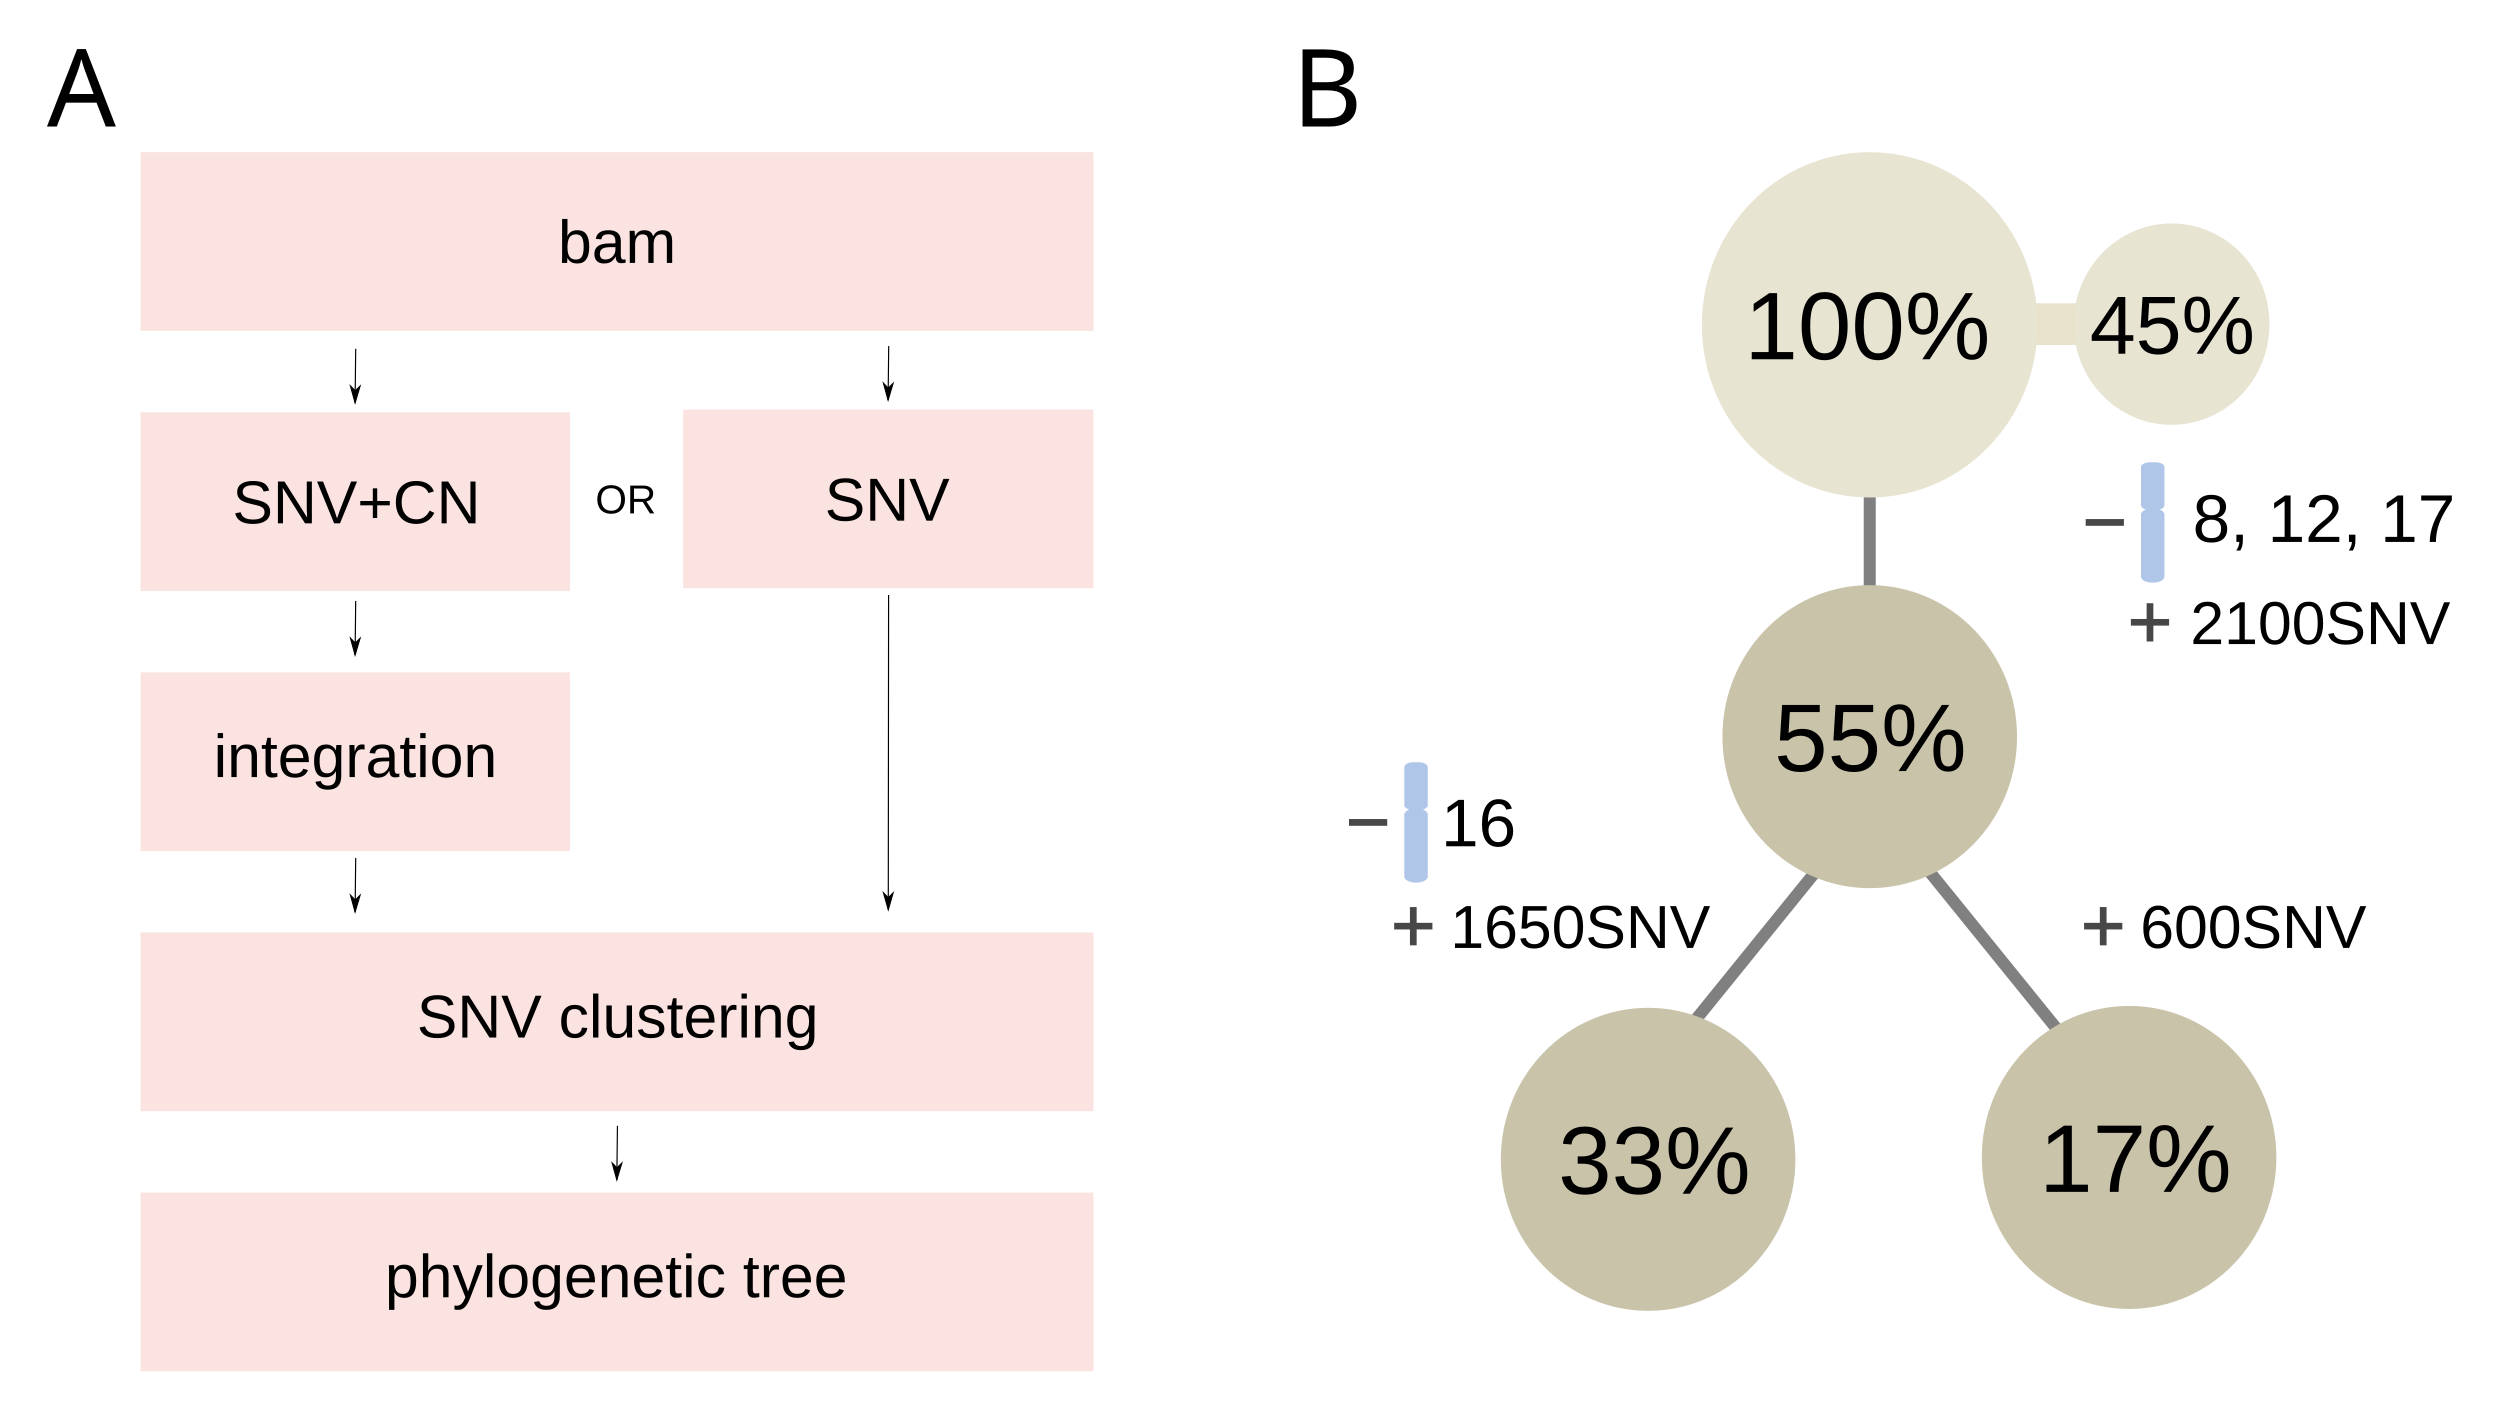
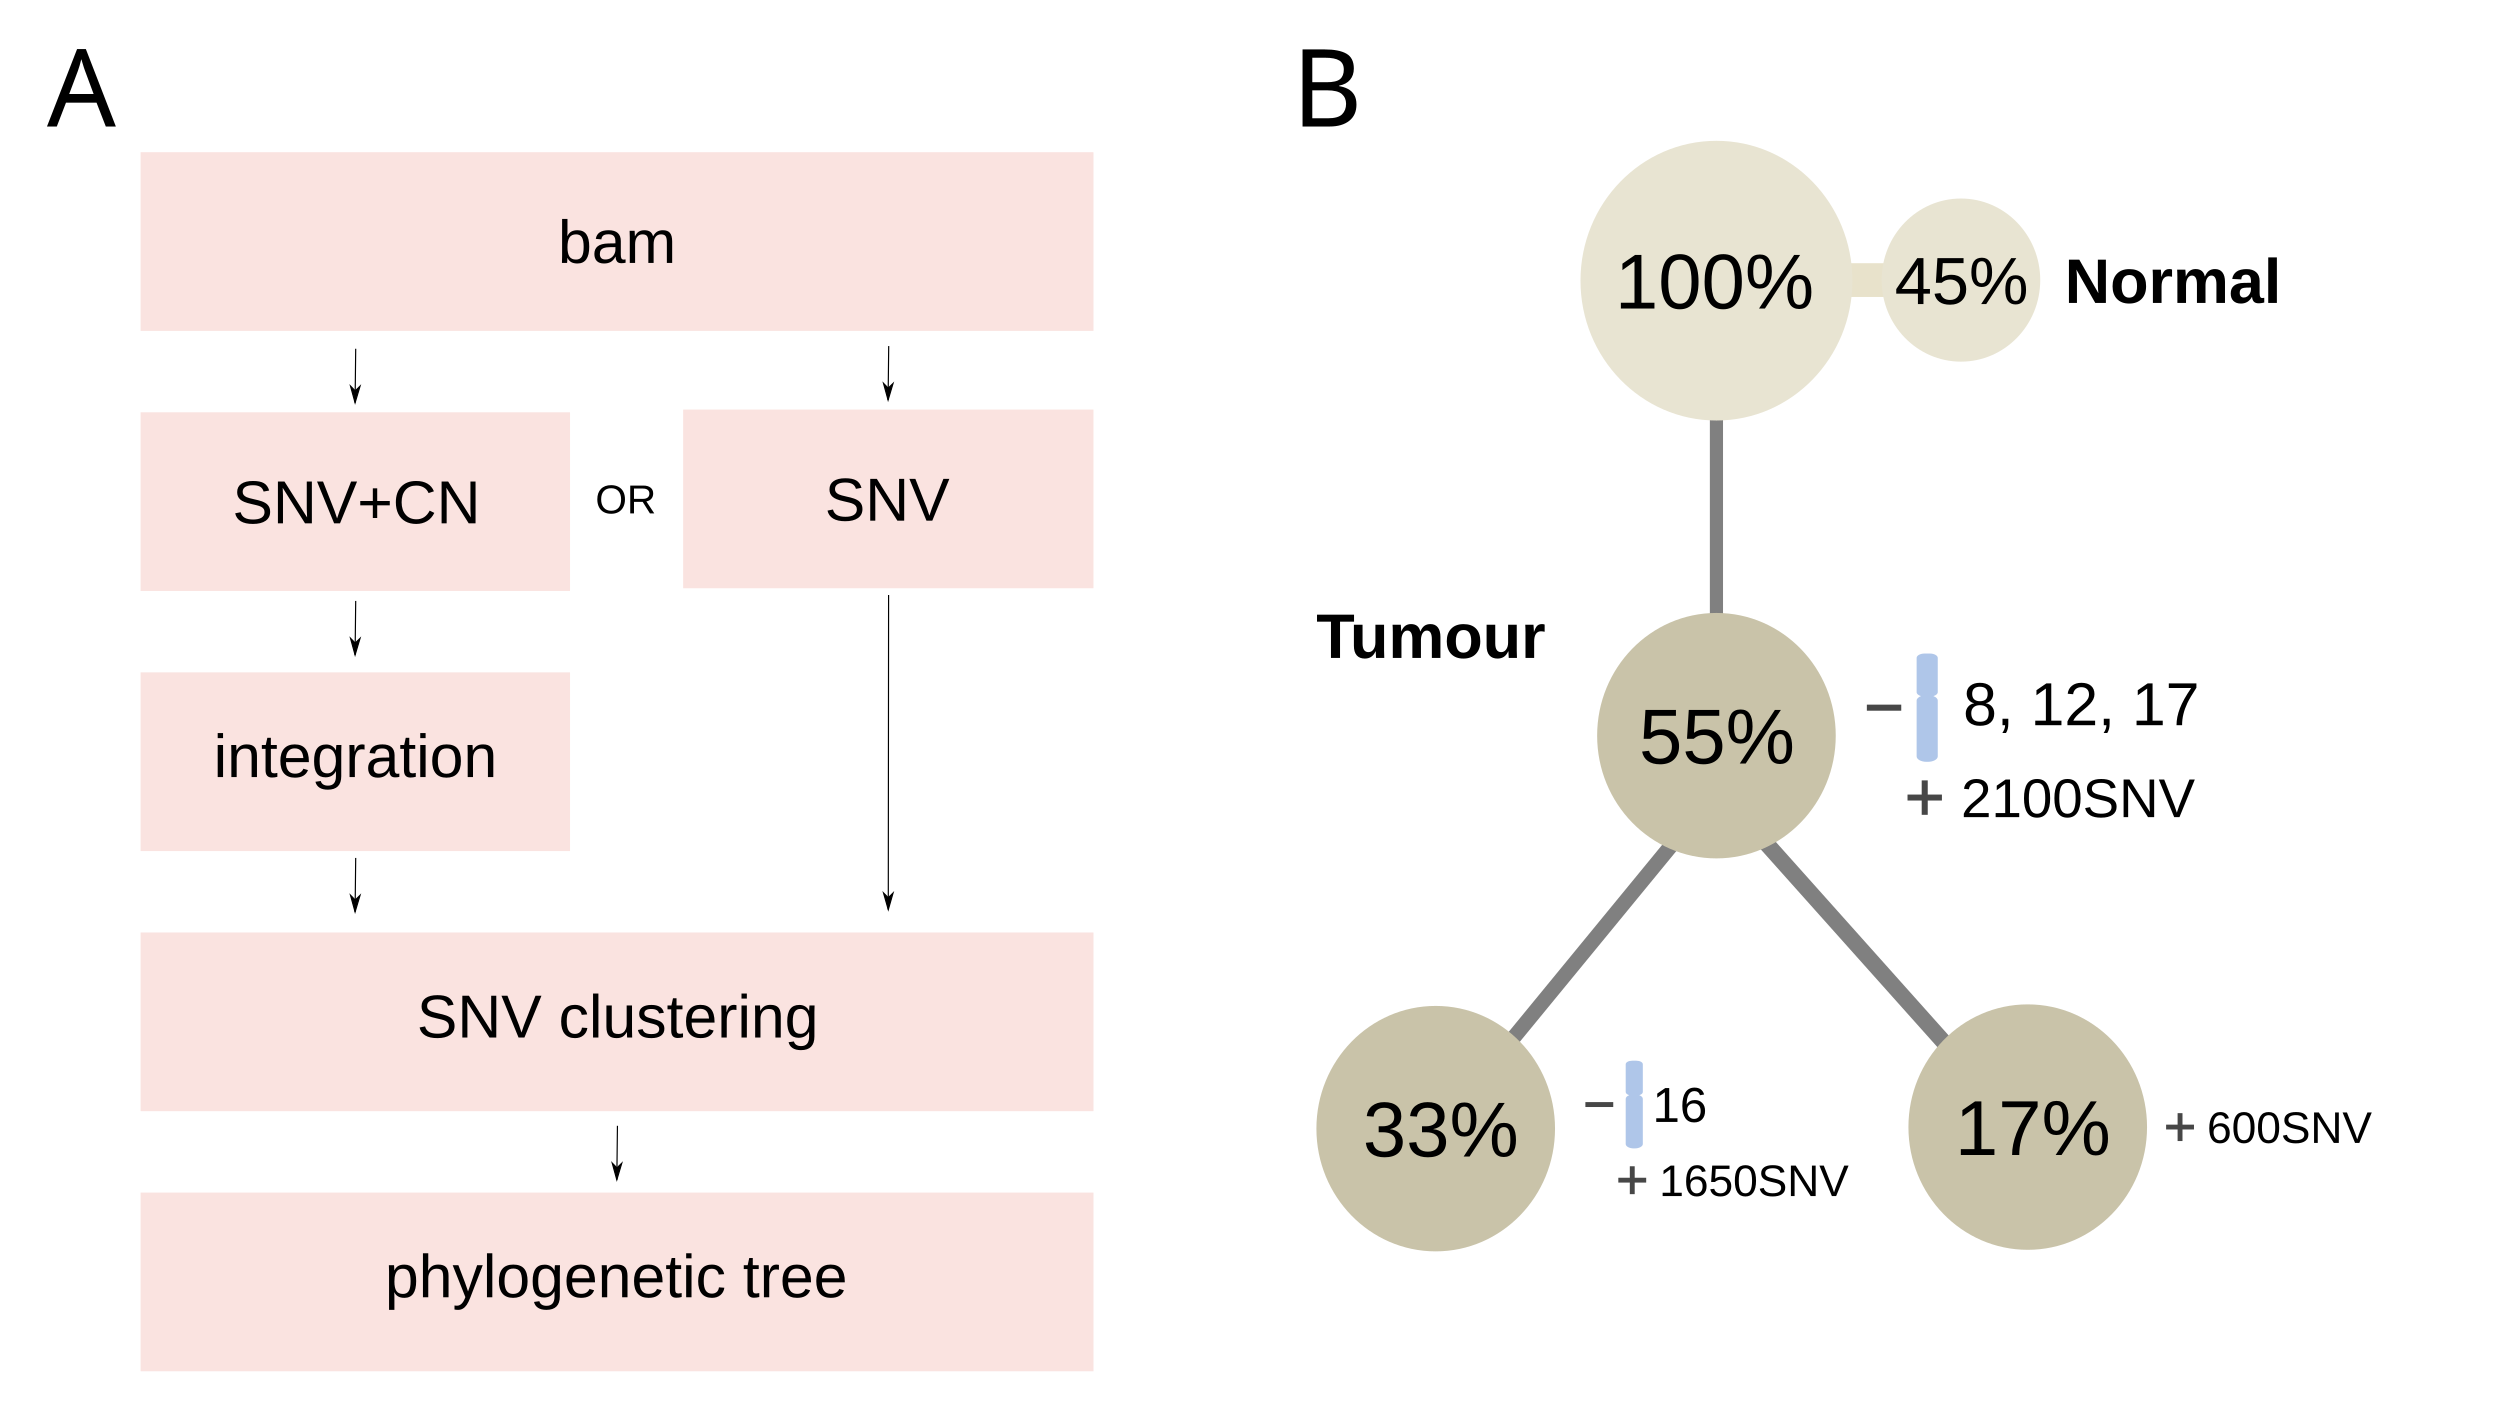
<svg xmlns="http://www.w3.org/2000/svg" width="261.417mm" height="148.388mm" viewBox="0 0 926.282 525.784" id="svg2" version="1.1">
  <defs id="defs4">
    <marker orient="auto" refY="0" refX="0" id="marker6173" style="overflow:visible">
      <path id="path6175" d="M 0,0 5,-5 -12.5,0 5,5 Z" style="fill:#000000;fill-opacity:1;fill-rule:evenodd;stroke:#000000;stroke-width:1pt;stroke-opacity:1" transform="matrix(0.8,0,0,0.8,10,0)" />
    </marker>
    <marker style="overflow:visible" id="marker5935" refX="0" refY="0" orient="auto">
      <path transform="matrix(0.8,0,0,0.8,10,0)" style="fill:#000000;fill-opacity:1;fill-rule:evenodd;stroke:#000000;stroke-width:1pt;stroke-opacity:1" d="M 0,0 5,-5 -12.5,0 5,5 Z" id="path5937" />
    </marker>
    <marker orient="auto" refY="0" refX="0" id="marker5239" style="overflow:visible">
      <path id="path5241" d="M 0,0 5,-5 -12.5,0 5,5 Z" style="fill:#000000;fill-opacity:1;fill-rule:evenodd;stroke:#000000;stroke-width:1pt;stroke-opacity:1" transform="matrix(0.8,0,0,0.8,10,0)" />
    </marker>
    <marker style="overflow:visible" id="marker5035" refX="0" refY="0" orient="auto">
      <path transform="matrix(0.8,0,0,0.8,10,0)" style="fill:#000000;fill-opacity:1;fill-rule:evenodd;stroke:#000000;stroke-width:1pt;stroke-opacity:1" d="M 0,0 5,-5 -12.5,0 5,5 Z" id="path5037" />
    </marker>
    <marker orient="auto" refY="0" refX="0" id="marker4927" style="overflow:visible">
      <path id="path4929" d="M 0,0 5,-5 -12.5,0 5,5 Z" style="fill:#000000;fill-opacity:1;fill-rule:evenodd;stroke:#000000;stroke-width:1pt;stroke-opacity:1" transform="matrix(0.8,0,0,0.8,10,0)" />
    </marker>
    <marker style="overflow:visible" id="marker4789" refX="0" refY="0" orient="auto">
      <path transform="matrix(0.8,0,0,0.8,10,0)" style="fill:#000000;fill-opacity:1;fill-rule:evenodd;stroke:#000000;stroke-width:1pt;stroke-opacity:1" d="M 0,0 5,-5 -12.5,0 5,5 Z" id="path4791" />
    </marker>
    <marker orient="auto" refY="0" refX="0" id="Arrow1Lstart" style="overflow:visible">
      <path id="path4415" d="M 0,0 5,-5 -12.5,0 5,5 Z" style="fill:#000000;fill-opacity:1;fill-rule:evenodd;stroke:#000000;stroke-width:1pt;stroke-opacity:1" transform="matrix(0.8,0,0,0.8,10,0)" />
    </marker>
  </defs>
  <g id="layer1" transform="translate(565.6164,-512.6341)">
    <g id="g9366" transform="translate(-981.4642,-26.87006)">
      <path id="path4409" d="m 547.412,688.682 0.229,-19.956" style="fill:none;fill-rule:evenodd;stroke:#000000;stroke-width:0.433;stroke-linecap:butt;stroke-linejoin:miter;stroke-miterlimit:3.7;stroke-dasharray:none;stroke-opacity:1;marker-start:url(#Arrow1Lstart)" />
      <rect transform="scale(1,-1)" y="-662.097" x="467.938" height="66.204" width="353.053" id="rect4138" style="opacity:1;fill:#f4c9c3;fill-opacity:0.527;stroke:none;stroke-opacity:0.8" />
      <rect style="opacity:1;fill:#f4c9c3;fill-opacity:0.527;stroke:none;stroke-opacity:0.8" id="rect4399" width="159.104" height="66.204" x="467.938" y="-758.466" transform="scale(1,-1)" />
      <rect style="opacity:1;fill:#f4c9c3;fill-opacity:0.527;stroke:none;stroke-opacity:0.8" id="rect4403" width="353.053" height="66.204" x="467.938" y="-1047.572" transform="scale(1,-1)" />
      <rect style="opacity:1;fill:#f4c9c3;fill-opacity:0.527;stroke:none;stroke-opacity:0.8" id="rect4407" width="353.053" height="66.204" x="467.938" y="-951.203" transform="scale(1,-1)" />
      <path style="fill:none;fill-rule:evenodd;stroke:#000000;stroke-width:0.433;stroke-linecap:butt;stroke-linejoin:miter;stroke-miterlimit:3.7;stroke-dasharray:none;stroke-opacity:1;marker-start:url(#marker4789)" d="m 547.412,782.121 0.229,-19.956" id="path4787" />
      <path id="path4925" d="m 547.412,877.328 0.229,-19.956" style="fill:none;fill-rule:evenodd;stroke:#000000;stroke-width:0.433;stroke-linecap:butt;stroke-linejoin:miter;stroke-miterlimit:3.7;stroke-dasharray:none;stroke-opacity:1;marker-start:url(#marker4927)" />
      <path style="fill:none;fill-rule:evenodd;stroke:#000000;stroke-width:0.433;stroke-linecap:butt;stroke-linejoin:miter;stroke-miterlimit:3.7;stroke-dasharray:none;stroke-opacity:1;marker-start:url(#marker5035)" d="m 644.387,976.575 0.229,-19.956" id="path5033" />
      <text id="text5411" y="636.916" x="622.602" style="font-style:normal;font-weight:normal;line-height:0%;font-family:sans-serif;letter-spacing:0px;word-spacing:0px;fill:#000000;fill-opacity:1;stroke:none;stroke-width:1px;stroke-linecap:butt;stroke-linejoin:miter;stroke-opacity:1" xml:space="preserve">
        <tspan style="font-style:normal;font-variant:normal;font-weight:normal;font-stretch:normal;font-size:22.5px;line-height:1.25;font-family:Arial;-inkscape-font-specification:Arial" y="636.916" x="622.602" id="tspan5413">bam</tspan>
      </text>
      <text xml:space="preserve" style="font-style:normal;font-weight:normal;line-height:0%;font-family:sans-serif;letter-spacing:0px;word-spacing:0px;fill:#000000;fill-opacity:1;stroke:none;stroke-width:1px;stroke-linecap:butt;stroke-linejoin:miter;stroke-opacity:1" x="501.968" y="733.417" id="text5415">
        <tspan id="tspan5417" x="501.968" y="733.417" style="font-style:normal;font-variant:normal;font-weight:normal;font-stretch:normal;font-size:22.5px;line-height:1.25;font-family:Arial;-inkscape-font-specification:Arial">SNV+CN</tspan>
      </text>
      <rect transform="scale(1,-1)" y="-757.456" x="668.959" height="66.204" width="152.033" id="rect5427" style="opacity:1;fill:#f4c9c3;fill-opacity:0.527;stroke:none;stroke-opacity:0.8" />
      <text id="text5450" y="732.407" x="721.431" style="font-style:normal;font-weight:normal;line-height:0%;font-family:sans-serif;letter-spacing:0px;word-spacing:0px;fill:#000000;fill-opacity:1;stroke:none;stroke-width:1px;stroke-linecap:butt;stroke-linejoin:miter;stroke-opacity:1" xml:space="preserve">
        <tspan style="font-style:normal;font-variant:normal;font-weight:normal;font-stretch:normal;font-size:22.5px;line-height:1.25;font-family:Arial;-inkscape-font-specification:Arial" y="732.407" x="721.431" id="tspan5452">SNV</tspan>
      </text>
      <text id="text5458" y="923.924" x="570.296" style="font-style:normal;font-weight:normal;line-height:0%;font-family:sans-serif;letter-spacing:0px;word-spacing:0px;fill:#000000;fill-opacity:1;stroke:none;stroke-width:1px;stroke-linecap:butt;stroke-linejoin:miter;stroke-opacity:1" xml:space="preserve">
        <tspan style="font-style:normal;font-variant:normal;font-weight:normal;font-stretch:normal;font-size:22.5px;line-height:1.25;font-family:Arial;-inkscape-font-specification:Arial" y="923.924" x="570.296" id="tspan5460">SNV clustering</tspan>
      </text>
      <text xml:space="preserve" style="font-style:normal;font-weight:normal;line-height:0%;font-family:sans-serif;letter-spacing:0px;word-spacing:0px;fill:#000000;fill-opacity:1;stroke:none;stroke-width:1px;stroke-linecap:butt;stroke-linejoin:miter;stroke-opacity:1" x="558.48" y="1020.155" id="text5462">
        <tspan id="tspan5464" x="558.48" y="1020.155" style="font-style:normal;font-variant:normal;font-weight:normal;font-stretch:normal;font-size:22.5px;line-height:1.25;font-family:Arial;-inkscape-font-specification:Arial">phylogenetic tree</tspan>
      </text>
      <path style="fill:none;fill-rule:evenodd;stroke:#000000;stroke-width:0.433;stroke-linecap:butt;stroke-linejoin:miter;stroke-miterlimit:3.7;stroke-dasharray:none;stroke-opacity:1;marker-start:url(#marker5935)" d="m 744.897,687.672 0.229,-19.956" id="path5933" />
      <path id="path6171" d="m 744.968,876.482 0.114,-116.514" style="fill:none;fill-rule:evenodd;stroke:#000000;stroke-width:0.433;stroke-linecap:butt;stroke-linejoin:miter;stroke-miterlimit:3.7;stroke-dasharray:none;stroke-opacity:1;marker-start:url(#marker6173)" />
      <text xml:space="preserve" style="font-style:normal;font-weight:normal;line-height:0%;font-family:sans-serif;letter-spacing:0px;word-spacing:0px;fill:#000000;fill-opacity:1;stroke:none;stroke-width:1px;stroke-linecap:butt;stroke-linejoin:miter;stroke-opacity:1" x="636.456" y="729.726" id="text6579">
        <tspan id="tspan6581" x="636.456" y="729.726" style="font-style:normal;font-variant:normal;font-weight:normal;font-stretch:normal;font-size:15px;line-height:1.25;font-family:Arial;-inkscape-font-specification:Arial">OR</tspan>
      </text>
      <rect transform="scale(1,-1)" y="-854.835" x="467.938" height="66.204" width="159.104" id="rect6583" style="opacity:1;fill:#f4c9c3;fill-opacity:0.527;stroke:none;stroke-opacity:0.8" />
      <text xml:space="preserve" style="font-style:normal;font-weight:normal;line-height:0%;font-family:sans-serif;letter-spacing:0px;word-spacing:0px;fill:#000000;fill-opacity:1;stroke:none;stroke-width:1px;stroke-linecap:butt;stroke-linejoin:miter;stroke-opacity:1" x="495.008" y="827.418" id="text5454">
        <tspan id="tspan5456" x="495.008" y="827.418" style="font-style:normal;font-variant:normal;font-weight:normal;font-stretch:normal;font-size:22.5px;line-height:1.25;font-family:Arial;-inkscape-font-specification:Arial">integration</tspan>
      </text>
    </g>
    <text id="text4417" y="625.914" x="-338.563" style="font-style:normal;font-weight:normal;line-height:0%;font-family:sans-serif;letter-spacing:0px;word-spacing:0px;fill:#000000;fill-opacity:1;stroke:none;stroke-width:1px;stroke-linecap:butt;stroke-linejoin:miter;stroke-opacity:1" xml:space="preserve">
      <tspan style="font-size:40px;line-height:1.25" y="625.914" x="-338.563" id="tspan4419"> </tspan>
    </text>
    <text xml:space="preserve" style="font-style:normal;font-weight:normal;line-height:0%;font-family:sans-serif;letter-spacing:0px;word-spacing:0px;fill:#000000;fill-opacity:1;stroke:none;stroke-width:1px;stroke-linecap:butt;stroke-linejoin:miter;stroke-opacity:1" x="-548.212" y="559.511" id="text4325">
      <tspan id="tspan4327" x="-548.212" y="559.511" style="font-size:40px;line-height:1.25">A</tspan>
    </text>
    <text xml:space="preserve" style="font-style:normal;font-weight:normal;line-height:0%;font-family:sans-serif;letter-spacing:0px;word-spacing:0px;fill:#000000;fill-opacity:1;stroke:none;stroke-width:1px;stroke-linecap:butt;stroke-linejoin:miter;stroke-opacity:1" x="-86.877" y="559.511" id="text4329">
      <tspan id="tspan4331" x="-86.877" y="559.511" style="font-size:40px;line-height:1.25">B</tspan>
    </text>
-     <g id="g1167" transform="translate(0,51.84083)">
-       <path id="path4421" d="m 139.361,771.518 71.643,88.448" style="fill:none;stroke:#808080;stroke-width:4.459;stroke-linecap:butt;stroke-linejoin:miter;stroke-miterlimit:4;stroke-dasharray:none;stroke-opacity:1" />
-       <path style="fill:none;stroke:#808080;stroke-width:4.459;stroke-linecap:butt;stroke-linejoin:miter;stroke-miterlimit:4;stroke-dasharray:none;stroke-opacity:1" d="M 117.004,771.518 45.361,859.966" id="path4337" />
-       <path id="path4827-4-5-9-4-3-8-8" d="m 148.882,580.89 h 90.373" style="fill:#dbd2ae;fill-opacity:1;stroke:#e8e2cb;stroke-width:15.448;stroke-linecap:butt;stroke-linejoin:miter;stroke-miterlimit:4;stroke-dasharray:none;stroke-opacity:1" />
-       <path id="path4833-8-1-9-1-7-7-7" style="fill:#e8e4d2;fill-opacity:1;stroke:none" d="m 275.257,580.89 c 0,20.606 -16.24,37.31 -36.271,37.31 -20.031,0 -36.271,-16.703 -36.271,-37.31 0,-20.606 16.24,-37.31 36.271,-37.31 20.031,0 36.271,16.703 36.271,37.31 z" />
-       <path id="path4841-8-3-3-0-5-6-1" d="M 127.145,640.743 V 754.567" style="fill:none;stroke:#808080;stroke-width:4.459;stroke-linecap:butt;stroke-linejoin:miter;stroke-miterlimit:4;stroke-dasharray:none;stroke-opacity:1" />
-       <path id="path4845-9-8-0-6-8-9-8" style="fill:#c9c3a9;fill-opacity:1;stroke:none" d="m 181.719,733.731 c 0,31.003 -24.434,56.137 -54.575,56.137 -30.14,0 -54.575,-25.134 -54.575,-56.137 0,-31.003 24.434,-56.137 54.575,-56.137 30.14,0 54.575,25.134 54.575,56.137 z" />
-       <path d="m 189.336,581.154 c 0,35.331 -27.844,63.972 -62.192,63.972 -34.347,0 -62.192,-28.641 -62.192,-63.972 0,-35.331 27.844,-63.972 62.192,-63.972 34.347,0 62.192,28.641 62.192,63.972 z" style="fill:#e8e4d2;fill-opacity:1;stroke:none" id="path4847-0-0-1-0-9-1-5" />
-       <text id="text26677-4-3-6-1" y="593.907" x="80.707" style="font-style:normal;font-variant:normal;font-weight:normal;font-stretch:normal;line-height:0%;font-family:Arial;-inkscape-font-specification:Arial;letter-spacing:0px;word-spacing:0px;fill:#000000;fill-opacity:1;stroke:none" xml:space="preserve">
-         <tspan y="593.907" x="80.707" id="tspan26679-1-3-0-8" style="font-size:35.633px;line-height:1.25">100%</tspan>
-       </text>
-       <text id="text26677-5-3-9-9" y="746.484" x="91.721" style="font-style:normal;font-variant:normal;font-weight:normal;font-stretch:normal;line-height:0%;font-family:Arial;-inkscape-font-specification:Arial;letter-spacing:0px;word-spacing:0px;fill:#000000;fill-opacity:1;stroke:none" xml:space="preserve">
-         <tspan y="746.484" x="91.721" id="tspan26679-4-8-0-6" style="font-size:35.633px;line-height:1.25">55%</tspan>
-       </text>
-       <text id="text26677-5-5-0-6-3" y="591.861" x="208.696" style="font-style:normal;font-variant:normal;font-weight:normal;font-stretch:normal;line-height:0%;font-family:Arial;-inkscape-font-specification:Arial;letter-spacing:0px;word-spacing:0px;fill:#000000;fill-opacity:1;stroke:none" xml:space="preserve">
-         <tspan y="591.861" x="208.696" id="tspan26679-4-4-8-8-3" style="font-size:30.551px;line-height:1.25">45%</tspan>
-       </text>
-       <path d="m 234.545,649.591 c 1.086,0.407 1.803,1.092 1.803,1.865 v 22.95 c 0,1.238 -1.835,2.248 -4.081,2.248 h -0.537 c -2.246,0 -4.081,-1.011 -4.081,-2.248 v -22.95 c 0,-0.773 0.717,-1.458 1.803,-1.865 -1.065,-0.296 -1.803,-0.906 -1.803,-1.609 v -14.104 c 0,-0.993 1.477,-1.807 3.28,-1.807 h 2.14 c 1.803,0 3.28,0.813 3.28,1.807 v 14.104 c 0,0.703 -0.738,1.313 -1.803,1.609 z" style="fill:#afc6e9;fill-opacity:1;stroke:none" id="path9119" />
-       <path id="path9121" d="m 207.157,654.363 h 14.16" style="fill:#474747;fill-opacity:1;stroke:#474747;stroke-width:2.501px;stroke-linecap:butt;stroke-linejoin:miter;stroke-opacity:1" />
-       <g transform="translate(-0.2588999)" id="g1122">
+     <g id="g1108" transform="matrix(0.729,0,0,0.729,86.37064,306.3588)">
+       <g id="g998">
+         <g id="g1109" transform="translate(0,51.84083)">
+           <path id="path9215" d="m 212.403,811.051 v -5.882 h -5.838 v -2.458 h 5.838 v -5.838 h 2.487 v 5.838 h 5.838 v 2.458 h -5.838 v 5.882 h -2.487" style="font-style:normal;font-variant:normal;font-weight:normal;font-stretch:normal;font-size:11.982px;line-height:125%;font-family:Arial;-inkscape-font-specification:Arial;letter-spacing:0px;word-spacing:0px;fill:#474747;fill-opacity:1;stroke:none" />
+           <text id="text9217" y="812.015" x="208.616" style="font-style:normal;font-variant:normal;font-weight:normal;font-stretch:normal;line-height:0%;font-family:Arial;-inkscape-font-specification:Arial;letter-spacing:0px;word-spacing:0px;fill:#000000;fill-opacity:1;stroke:none;stroke-width:1px;stroke-linecap:butt;stroke-linejoin:miter;stroke-opacity:1" xml:space="preserve">
+             <tspan y="812.015" x="208.616" id="tspan9219" style="font-size:22.5px;line-height:1.25">   600SNV</tspan>
+           </text>
+         </g>
+       </g>
+     </g>
+     <g id="g1101" transform="matrix(0.9,0,0,0.9,-16.48972,139.2542)">
+       <path d="m 185.795,701.432 c 1.086,0.407 1.803,1.092 1.803,1.865 v 22.95 c 0,1.238 -1.835,2.248 -4.081,2.248 h -0.537 c -2.246,0 -4.081,-1.011 -4.081,-2.248 v -22.95 c 0,-0.773 0.717,-1.458 1.803,-1.865 -1.065,-0.296 -1.803,-0.906 -1.803,-1.609 v -14.104 c 0,-0.993 1.477,-1.807 3.28,-1.807 h 2.14 c 1.803,0 3.28,0.813 3.28,1.807 v 14.104 c 0,0.703 -0.738,1.313 -1.803,1.609 z" style="fill:#afc6e9;fill-opacity:1;stroke:none" id="path9119" />
+       <path id="path9121" d="m 158.407,706.203 h 14.16" style="fill:#474747;fill-opacity:1;stroke:#474747;stroke-width:2.501px;stroke-linecap:butt;stroke-linejoin:miter;stroke-opacity:1" />
+       <g transform="translate(-49.0089,51.84083)" id="g1122">
        <path id="path9205" d="m 229.996,698.472 v -5.882 h -5.838 v -2.458 h 5.838 v -5.838 h 2.487 v 5.838 h 5.838 v 2.458 h -5.838 v 5.882 h -2.487" style="font-style:normal;font-variant:normal;font-weight:normal;font-stretch:normal;font-size:11.982px;line-height:125%;font-family:Arial;-inkscape-font-specification:Arial;letter-spacing:0px;word-spacing:0px;fill:#474747;fill-opacity:1;stroke:none" />
        <text id="text9207" y="699.43" x="246.208" style="font-style:normal;font-variant:normal;font-weight:normal;font-stretch:normal;line-height:0%;font-family:Arial;-inkscape-font-specification:Arial;letter-spacing:0px;word-spacing:0px;fill:#000000;fill-opacity:1;stroke:none;stroke-width:1px;stroke-linecap:butt;stroke-linejoin:miter;stroke-opacity:1" xml:space="preserve">
          <tspan style="font-size:22.5px;line-height:1.25" y="699.43" x="246.208" id="tspan9209">2100SNV</tspan>
        </text>
      </g>
-       <g id="g1109">
-         <path style="font-style:normal;font-variant:normal;font-weight:normal;font-stretch:normal;font-size:11.982px;line-height:125%;font-family:Arial;-inkscape-font-specification:Arial;letter-spacing:0px;word-spacing:0px;fill:#474747;fill-opacity:1;stroke:none" d="m 212.403,811.051 v -5.882 h -5.838 v -2.458 h 5.838 v -5.838 h 2.487 v 5.838 h 5.838 v 2.458 h -5.838 v 5.882 h -2.487" id="path9215" />
-         <text xml:space="preserve" style="font-style:normal;font-variant:normal;font-weight:normal;font-stretch:normal;line-height:0%;font-family:Arial;-inkscape-font-specification:Arial;letter-spacing:0px;word-spacing:0px;fill:#000000;fill-opacity:1;stroke:none;stroke-width:1px;stroke-linecap:butt;stroke-linejoin:miter;stroke-opacity:1" x="208.616" y="812.015" id="text9217">
-           <tspan style="font-size:22.5px;line-height:1.25" id="tspan9219" x="208.616" y="812.015">   600SNV</tspan>
-         </text>
-       </g>
-       <text id="text9151" y="661.577" x="246.782" style="font-style:normal;font-weight:normal;line-height:0%;font-family:sans-serif;letter-spacing:0px;word-spacing:0px;fill:#000000;fill-opacity:1;stroke:none;stroke-width:1px;stroke-linecap:butt;stroke-linejoin:miter;stroke-opacity:1" xml:space="preserve">
-         <tspan style="font-style:normal;font-variant:normal;font-weight:normal;font-stretch:normal;font-size:25px;line-height:1.25;font-family:Arial;-inkscape-font-specification:Arial" y="661.577" x="246.782" id="tspan9153">8, 12, 17</tspan>
+       <text id="text9151" y="713.418" x="198.032" style="font-style:normal;font-weight:normal;line-height:0%;font-family:sans-serif;letter-spacing:0px;word-spacing:0px;fill:#000000;fill-opacity:1;stroke:none;stroke-width:1px;stroke-linecap:butt;stroke-linejoin:miter;stroke-opacity:1" xml:space="preserve">
+         <tspan style="font-style:normal;font-variant:normal;font-weight:normal;font-stretch:normal;font-size:25px;line-height:1.25;font-family:Arial;-inkscape-font-specification:Arial" y="713.418" x="198.032" id="tspan9153">8, 12, 17</tspan>
      </text>
-       <g id="g4292" transform="translate(333.012,-87.29289)">
-         <path id="path4294" style="fill:#c9c3a9;fill-opacity:1;stroke:none" d="m -233.409,977.631 c 0,31.003 -24.434,56.137 -54.575,56.137 -30.14,0 -54.575,-25.134 -54.575,-56.137 0,-31.003 24.434,-56.137 54.575,-56.137 30.14,0 54.575,25.134 54.575,56.137 z" />
-         <text id="text4296" y="990.384" x="-321.303" style="font-style:normal;font-variant:normal;font-weight:normal;font-stretch:normal;line-height:0%;font-family:Arial;-inkscape-font-specification:Arial;letter-spacing:0px;word-spacing:0px;fill:#000000;fill-opacity:1;stroke:none" xml:space="preserve">
-           <tspan id="tspan4298" y="990.384" x="-321.303" style="font-size:35.633px;line-height:1.25">33%</tspan>
-         </text>
-       </g>
-       <g id="g4287" transform="translate(511.2237,-88)">
-         <path d="m -233.409,977.631 c 0,31.003 -24.434,56.137 -54.575,56.137 -30.14,0 -54.575,-25.134 -54.575,-56.137 0,-31.003 24.434,-56.137 54.575,-56.137 30.14,0 54.575,25.134 54.575,56.137 z" style="fill:#c9c3a9;fill-opacity:1;stroke:none" id="path4851-3-1-1-0-8-0-4-9" />
-         <text xml:space="preserve" style="font-style:normal;font-variant:normal;font-weight:normal;font-stretch:normal;line-height:0%;font-family:Arial;-inkscape-font-specification:Arial;letter-spacing:0px;word-spacing:0px;fill:#000000;fill-opacity:1;stroke:none" x="-321.303" y="990.384" id="text26677-5-9-7-7-8">
-           <tspan x="-321.303" y="990.384" id="tspan26758-6-7-6" style="font-size:35.633px;line-height:1.25">17%</tspan>
-         </text>
-       </g>
-       <path id="path4367" style="fill:#afc6e9;fill-opacity:1;stroke:none" d="m -38.409,760.741 c 1.086,0.407 1.803,1.092 1.803,1.865 v 22.95 c 0,1.238 -1.835,2.248 -4.081,2.248 h -0.537 c -2.246,0 -4.081,-1.011 -4.081,-2.248 v -22.95 c 0,-0.773 0.717,-1.458 1.803,-1.865 -1.065,-0.296 -1.803,-0.906 -1.803,-1.609 v -14.104 c 0,-0.993 1.477,-1.807 3.28,-1.807 h 2.14 c 1.803,0 3.28,0.813 3.28,1.807 v 14.104 c 0,0.703 -0.738,1.313 -1.803,1.609 z" />
-       <path style="fill:#474747;fill-opacity:1;stroke:#474747;stroke-width:2.501px;stroke-linecap:butt;stroke-linejoin:miter;stroke-opacity:1" d="m -65.796,765.513 h 14.16" id="path4369" />
-       <text id="text4371" y="774.345" x="-31.682" style="font-style:normal;font-weight:normal;line-height:0%;font-family:sans-serif;letter-spacing:0px;word-spacing:0px;fill:#000000;fill-opacity:1;stroke:none;stroke-width:1px;stroke-linecap:butt;stroke-linejoin:miter;stroke-opacity:1" xml:space="preserve">
-         <tspan style="font-style:normal;font-variant:normal;font-weight:normal;font-stretch:normal;font-size:25px;line-height:1.25;font-family:Arial;-inkscape-font-specification:Arial" y="774.345" x="-31.682" id="tspan4373">16</tspan>
+     </g>
+     <path style="fill:none;stroke:#808080;stroke-width:5.996;stroke-linecap:butt;stroke-linejoin:miter;stroke-miterlimit:4;stroke-dasharray:none;stroke-opacity:1" d="M 81.181,816.578 182.336,929.825" id="path4421" />
+     <path id="path4337" d="M 61.389,816.421 -27.965,925.295" style="fill:none;stroke:#808080;stroke-width:5.525;stroke-linecap:butt;stroke-linejoin:miter;stroke-miterlimit:4;stroke-dasharray:none;stroke-opacity:1" />
+     <path style="fill:#dbd2ae;fill-opacity:1;stroke:#e8e2cb;stroke-width:12.513;stroke-linecap:butt;stroke-linejoin:miter;stroke-miterlimit:4;stroke-dasharray:none;stroke-opacity:1" d="M 87.955,616.409 H 161.156" id="path4827-4-5-9-4-3-8-8" />
+     <path d="m 190.319,616.41 c 0,16.691 -13.154,30.221 -29.38,30.221 -16.225,0 -29.38,-13.53 -29.38,-30.221 0,-16.691 13.154,-30.221 29.38,-30.221 16.225,0 29.38,13.53 29.38,30.221 z" style="fill:#e8e4d2;fill-opacity:1;stroke:none;stroke-width:0.81" id="path4833-8-1-9-1-7-7-7" />
+     <path style="fill:none;stroke:#808080;stroke-width:4.878;stroke-linecap:butt;stroke-linejoin:miter;stroke-miterlimit:4;stroke-dasharray:none;stroke-opacity:1" d="M 70.348,633.953 V 802.087" id="path4841-8-3-3-0-5-6-1" />
+     <path d="m 114.553,785.21 c 0,25.113 -19.792,45.471 -44.205,45.471 -24.414,0 -44.205,-20.358 -44.205,-45.471 0,-25.113 19.792,-45.471 44.205,-45.471 24.414,0 44.205,20.358 44.205,45.471 z" style="fill:#c9c3a9;fill-opacity:1;stroke:none;stroke-width:0.81" id="path4845-9-8-0-6-8-9-8" />
+     <path id="path4847-0-0-1-0-9-1-5" style="fill:#e8e4d2;fill-opacity:1;stroke:none;stroke-width:0.81" d="m 120.723,616.623 c 0,28.618 -22.554,51.817 -50.375,51.817 -27.821,0 -50.375,-23.199 -50.375,-51.817 0,-28.618 22.554,-51.817 50.375,-51.817 27.821,0 50.375,23.199 50.375,51.817 z" />
+     <text xml:space="preserve" style="font-style:normal;font-variant:normal;font-weight:normal;font-stretch:normal;font-size:9.72px;line-height:0%;font-family:Arial;-inkscape-font-specification:Arial;letter-spacing:0px;word-spacing:0px;fill:#000000;fill-opacity:1;stroke:none;stroke-width:0.81" x="32.734" y="626.953" id="text26677-4-3-6-1">
+       <tspan style="font-size:28.862px;line-height:1.25;stroke-width:0.81" id="tspan26679-1-3-0-8" x="32.734" y="626.953">100%</tspan>
+     </text>
+     <text xml:space="preserve" style="font-style:normal;font-variant:normal;font-weight:normal;font-stretch:normal;font-size:9.72px;line-height:0%;font-family:Arial;-inkscape-font-specification:Arial;letter-spacing:0px;word-spacing:0px;fill:#000000;fill-opacity:1;stroke:none;stroke-width:0.81" x="41.654" y="795.54" id="text26677-5-3-9-9">
+       <tspan style="font-size:28.862px;line-height:1.25;stroke-width:0.81" id="tspan26679-4-8-0-6" x="41.654" y="795.54">55%</tspan>
+     </text>
+     <text xml:space="preserve" style="font-style:normal;font-variant:normal;font-weight:normal;font-stretch:normal;font-size:9.72px;line-height:0%;font-family:Arial;-inkscape-font-specification:Arial;letter-spacing:0px;word-spacing:0px;fill:#000000;fill-opacity:1;stroke:none;stroke-width:0.81" x="136.405" y="625.295" id="text26677-5-5-0-6-3">
+       <tspan style="font-size:24.746px;line-height:1.25;stroke-width:0.81" id="tspan26679-4-4-8-8-3" x="136.405" y="625.295">45%</tspan>
+     </text>
+     <g id="g1063" transform="translate(-95.625,18.75)">
+       <path d="m 106.164,912.062 c 0,25.113 -19.792,45.471 -44.205,45.471 -24.414,0 -44.205,-20.358 -44.205,-45.471 0,-25.113 19.792,-45.471 44.205,-45.471 24.414,0 44.205,20.358 44.205,45.471 z" style="fill:#c9c3a9;fill-opacity:1;stroke:none;stroke-width:0.81" id="path4294" />
+       <text xml:space="preserve" style="font-style:normal;font-variant:normal;font-weight:normal;font-stretch:normal;font-size:9.72px;line-height:0%;font-family:Arial;-inkscape-font-specification:Arial;letter-spacing:0px;word-spacing:0px;fill:#000000;fill-opacity:1;stroke:none;stroke-width:0.81" x="34.97" y="922.392" id="text4296">
+         <tspan style="font-size:28.862px;line-height:1.25;stroke-width:0.81" x="34.97" y="922.392" id="tspan4298">33%</tspan>
      </text>
-       <g transform="translate(-255.6197)" id="g1117">
+     </g>
+     <g id="g1068" transform="translate(-20.625,18.75)">
+       <path id="path4851-3-1-1-0-8-0-4-9" style="fill:#c9c3a9;fill-opacity:1;stroke:none;stroke-width:0.81" d="m 250.516,911.489 c 0,25.113 -19.792,45.471 -44.205,45.471 -24.414,0 -44.205,-20.358 -44.205,-45.471 0,-25.113 19.792,-45.471 44.205,-45.471 24.414,0 44.205,20.358 44.205,45.471 z" />
+       <text id="text26677-5-9-7-7-8" y="921.819" x="179.322" style="font-style:normal;font-variant:normal;font-weight:normal;font-stretch:normal;font-size:9.72px;line-height:0%;font-family:Arial;-inkscape-font-specification:Arial;letter-spacing:0px;word-spacing:0px;fill:#000000;fill-opacity:1;stroke:none;stroke-width:0.81" xml:space="preserve">
+         <tspan style="font-size:28.862px;line-height:1.25;stroke-width:0.81" id="tspan26758-6-7-6" y="921.819" x="179.322">17%</tspan>
+       </text>
+     </g>
+     <g id="g1008" transform="matrix(0.729,0,0,0.729,69.75464,326.036)">
+       <path id="path4367" style="fill:#afc6e9;fill-opacity:1;stroke:none" d="m -38.409,812.582 c 1.086,0.407 1.803,1.092 1.803,1.865 v 22.95 c 0,1.238 -1.835,2.248 -4.081,2.248 h -0.537 c -2.246,0 -4.081,-1.011 -4.081,-2.248 v -22.95 c 0,-0.773 0.717,-1.458 1.803,-1.865 -1.065,-0.296 -1.803,-0.906 -1.803,-1.609 v -14.104 c 0,-0.993 1.477,-1.807 3.28,-1.807 h 2.14 c 1.803,0 3.28,0.813 3.28,1.807 v 14.104 c 0,0.703 -0.738,1.313 -1.803,1.609 z" />
+       <path style="fill:#474747;fill-opacity:1;stroke:#474747;stroke-width:2.501px;stroke-linecap:butt;stroke-linejoin:miter;stroke-opacity:1" d="m -65.796,817.354 h 14.16" id="path4369" />
+       <text id="text4371" y="826.186" x="-31.682" style="font-style:normal;font-weight:normal;line-height:0%;font-family:sans-serif;letter-spacing:0px;word-spacing:0px;fill:#000000;fill-opacity:1;stroke:none;stroke-width:1px;stroke-linecap:butt;stroke-linejoin:miter;stroke-opacity:1" xml:space="preserve">
+         <tspan style="font-style:normal;font-variant:normal;font-weight:normal;font-stretch:normal;font-size:25px;line-height:1.25;font-family:Arial;-inkscape-font-specification:Arial" y="826.186" x="-31.682" id="tspan4373">16</tspan>
+       </text>
+       <g transform="translate(-255.6197,51.84083)" id="g1117">
        <path id="path1111" d="m 212.403,811.051 v -5.882 h -5.838 v -2.458 h 5.838 v -5.838 h 2.487 v 5.838 h 5.838 v 2.458 h -5.838 v 5.882 h -2.487" style="font-style:normal;font-variant:normal;font-weight:normal;font-stretch:normal;font-size:11.982px;line-height:125%;font-family:Arial;-inkscape-font-specification:Arial;letter-spacing:0px;word-spacing:0px;fill:#474747;fill-opacity:1;stroke:none" />
        <text id="text1115" y="812.015" x="208.616" style="font-style:normal;font-variant:normal;font-weight:normal;font-stretch:normal;line-height:0%;font-family:Arial;-inkscape-font-specification:Arial;letter-spacing:0px;word-spacing:0px;fill:#000000;fill-opacity:1;stroke:none;stroke-width:1px;stroke-linecap:butt;stroke-linejoin:miter;stroke-opacity:1" xml:space="preserve">
          <tspan y="812.015" x="208.616" id="tspan1113" style="font-size:22.5px;line-height:1.25">   1650SNV</tspan>
        </text>
      </g>
    </g>
+     <text xml:space="preserve" style="font-style:normal;font-variant:normal;font-weight:bold;font-stretch:normal;font-size:23.292px;line-height:0%;font-family:Arial;-inkscape-font-specification:'Arial, Bold';font-variant-ligatures:normal;font-variant-caps:normal;font-variant-numeric:normal;font-feature-settings:normal;text-align:start;letter-spacing:0px;word-spacing:0px;writing-mode:lr-tb;text-anchor:start;fill:#000000;fill-opacity:1;stroke:none;stroke-width:1.331px;stroke-linecap:butt;stroke-linejoin:miter;stroke-opacity:1" x="199.392" y="624.873" id="text1082">
+       <tspan id="tspan1080" x="199.392" y="624.873" style="font-style:normal;font-variant:normal;font-weight:bold;font-stretch:normal;font-size:23.292px;line-height:1.25;font-family:Arial;-inkscape-font-specification:'Arial, Bold';font-variant-ligatures:normal;font-variant-caps:normal;font-variant-numeric:normal;font-feature-settings:normal;text-align:start;writing-mode:lr-tb;text-anchor:start;stroke-width:1.331px">Normal</tspan>
+     </text>
+     <text id="text1091" y="756.412" x="-77.915" style="font-style:normal;font-variant:normal;font-weight:bold;font-stretch:normal;font-size:23.292px;line-height:0%;font-family:Arial;-inkscape-font-specification:'Arial, Bold';font-variant-ligatures:normal;font-variant-caps:normal;font-variant-numeric:normal;font-feature-settings:normal;text-align:start;letter-spacing:0px;word-spacing:0px;writing-mode:lr-tb;text-anchor:start;fill:#000000;fill-opacity:1;stroke:none;stroke-width:1.331px;stroke-linecap:butt;stroke-linejoin:miter;stroke-opacity:1" xml:space="preserve">
+       <tspan style="font-style:normal;font-variant:normal;font-weight:bold;font-stretch:normal;font-size:23.292px;line-height:1.25;font-family:Arial;-inkscape-font-specification:'Arial, Bold';font-variant-ligatures:normal;font-variant-caps:normal;font-variant-numeric:normal;font-feature-settings:normal;text-align:start;writing-mode:lr-tb;text-anchor:start;stroke-width:1.331px" y="756.412" x="-77.915" id="tspan1089">Tumour</tspan>
+     </text>
  </g>
</svg>
